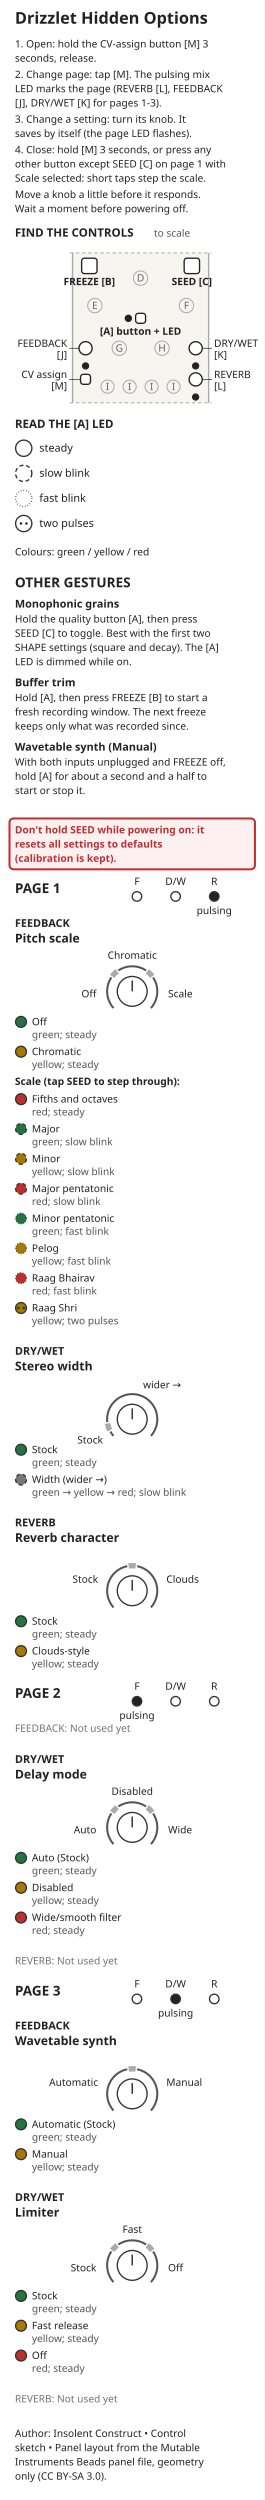
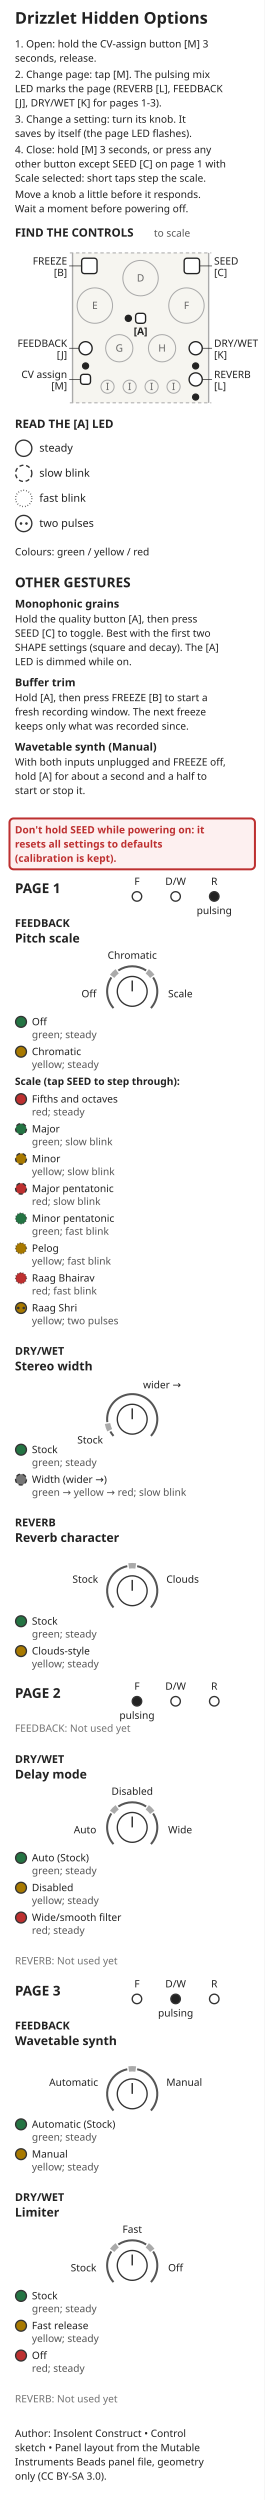
<svg xmlns="http://www.w3.org/2000/svg" width="390" height="3687.102" viewBox="0 0 390 3687.102" role="img" aria-labelledby="title desc">
  <rect width="100%" height="100%" fill="white" />
  <g font-family="sans-serif" fill="#222">
    <text x="22" y="35" font-size="24" font-weight="bold" fill="#222" text-anchor="start">Drizzlet Hidden Options</text>
    <text x="22" y="70" font-size="15" font-weight="normal" fill="#222" text-anchor="start">1. Open: hold the CV-assign button [M] 3</text>
    <text x="22" y="91" font-size="15" font-weight="normal" fill="#222" text-anchor="start">seconds, release.</text>
    <text x="22" y="115" font-size="15" font-weight="normal" fill="#222" text-anchor="start">2. Change page: tap [M]. The pulsing mix</text>
    <text x="22" y="136" font-size="15" font-weight="normal" fill="#222" text-anchor="start">LED marks the page (REVERB [L], FEEDBACK</text>
    <text x="22" y="157" font-size="15" font-weight="normal" fill="#222" text-anchor="start">[J], DRY/WET [K] for pages 1-3).</text>
    <text x="22" y="181" font-size="15" font-weight="normal" fill="#222" text-anchor="start">3. Change a setting: turn its knob. It</text>
    <text x="22" y="202" font-size="15" font-weight="normal" fill="#222" text-anchor="start">saves by itself (the page LED flashes).</text>
    <text x="22" y="226" font-size="15" font-weight="normal" fill="#222" text-anchor="start">4. Close: hold [M] 3 seconds, or press any</text>
    <text x="22" y="247" font-size="15" font-weight="normal" fill="#222" text-anchor="start">other button except SEED [C] on page 1 with</text>
    <text x="22" y="268" font-size="15" font-weight="normal" fill="#222" text-anchor="start">Scale selected: short taps step the scale.</text>
    <text x="22" y="292" font-size="15" font-weight="normal" fill="#222" text-anchor="start">Move a knob a little before it responds.</text>
    <text x="22" y="313" font-size="15" font-weight="normal" fill="#222" text-anchor="start">Wait a moment before powering off.</text>
    <text x="22" y="349" font-size="17" font-weight="bold" fill="#222" text-anchor="start">FIND THE CONTROLS</text>
    <text x="227" y="349" font-size="15" font-weight="normal" fill="#555" text-anchor="start">to scale</text>
    <rect x="107.0" y="373.0" width="200.7" height="221.1" fill="#f6f5f0" />
    <line x1="103.0" y1="373.0" x2="311.7" y2="373.0" stroke="#aaa" stroke-width="1.5" stroke-dasharray="5 4" />
    <line x1="103.0" y1="594.1" x2="311.7" y2="594.1" stroke="#aaa" stroke-width="1.5" stroke-dasharray="5 4" />
    <line x1="107.0" y1="373.0" x2="107.0" y2="594.1" stroke="#aaa" stroke-width="2" />
    <line x1="307.7" y1="373.0" x2="307.7" y2="594.1" stroke="#aaa" stroke-width="2" />
    <circle cx="158.6" cy="570.3" r="9.7" fill="none" stroke="#aaa" stroke-width="1.5" />
    <text x="158.6" y="575.3" font-size="15" font-weight="normal" fill="#666" text-anchor="middle">I</text>
    <circle cx="191.2" cy="570.3" r="9.7" fill="none" stroke="#aaa" stroke-width="1.5" />
    <text x="191.2" y="575.3" font-size="15" font-weight="normal" fill="#666" text-anchor="middle">I</text>
    <circle cx="223.6" cy="570.3" r="9.7" fill="none" stroke="#aaa" stroke-width="1.5" />
    <text x="223.6" y="575.3" font-size="15" font-weight="normal" fill="#666" text-anchor="middle">I</text>
    <circle cx="256.0" cy="570.3" r="9.7" fill="none" stroke="#aaa" stroke-width="1.5" />
    <text x="256.0" y="575.3" font-size="15" font-weight="normal" fill="#666" text-anchor="middle">I</text>
-     <circle cx="175.9" cy="513.6" r="10.6" fill="none" stroke="#aaa" stroke-width="1.5" />
+     <circle cx="175.9" cy="513.6" r="20.1" fill="none" stroke="#aaa" stroke-width="1.5" />
    <text x="175.9" y="518.6" font-size="15" font-weight="normal" fill="#666" text-anchor="middle">G</text>
-     <circle cx="139.9" cy="450.7" r="10.6" fill="none" stroke="#aaa" stroke-width="1.5" />
+     <circle cx="139.9" cy="450.7" r="26.1" fill="none" stroke="#aaa" stroke-width="1.5" />
    <text x="139.9" y="455.7" font-size="15" font-weight="normal" fill="#666" text-anchor="middle">E</text>
-     <circle cx="275.0" cy="450.7" r="10.6" fill="none" stroke="#aaa" stroke-width="1.5" />
+     <circle cx="275.0" cy="450.7" r="26.1" fill="none" stroke="#aaa" stroke-width="1.5" />
    <text x="275.0" y="455.7" font-size="15" font-weight="normal" fill="#666" text-anchor="middle">F</text>
    <rect x="200.0" y="462.1" width="14.7" height="14.7" rx="4" fill="white" stroke="#222" stroke-width="2" />
    <circle cx="189.3" cy="469.5" r="4.5" fill="#222" stroke="#222" stroke-width="2" />
    <rect x="118.8" y="552.1" width="14.7" height="14.7" rx="4" fill="white" stroke="#222" stroke-width="2" />
-     <circle cx="239.0" cy="513.6" r="10.6" fill="none" stroke="#aaa" stroke-width="1.5" />
+     <circle cx="239.0" cy="513.6" r="20.1" fill="none" stroke="#aaa" stroke-width="1.5" />
    <text x="239.0" y="518.6" font-size="15" font-weight="normal" fill="#666" text-anchor="middle">H</text>
    <circle cx="126.2" cy="513.6" r="9.7" fill="white" stroke="#222" stroke-width="2" />
    <circle cx="288.6" cy="513.6" r="9.7" fill="white" stroke="#222" stroke-width="2" />
    <circle cx="288.6" cy="559.6" r="9.7" fill="white" stroke="#222" stroke-width="2" />
-     <circle cx="207.3" cy="410.2" r="10.6" fill="none" stroke="#aaa" stroke-width="1.5" />
+     <circle cx="207.3" cy="410.2" r="26.1" fill="none" stroke="#aaa" stroke-width="1.5" />
    <text x="207.3" y="415.2" font-size="15" font-weight="normal" fill="#666" text-anchor="middle">D</text>
    <rect x="120.4" y="380.8" width="22.7" height="22.7" rx="4" fill="white" stroke="#222" stroke-width="2" />
    <rect x="271.6" y="380.8" width="22.7" height="22.7" rx="4" fill="white" stroke="#222" stroke-width="2" />
    <circle cx="126.2" cy="539.7" r="4.4" fill="#222" stroke="#222" stroke-width="2" />
    <circle cx="288.5" cy="539.7" r="4.4" fill="#222" stroke="#222" stroke-width="2" />
    <circle cx="288.5" cy="585.6" r="4.4" fill="#222" stroke="#222" stroke-width="2" />
-     <text x="131.7" y="420.5" font-size="15" font-weight="bold" fill="#222" text-anchor="middle">FREEZE [B]</text>
-     <text x="282.9" y="420.5" font-size="15" font-weight="bold" fill="#222" text-anchor="middle">SEED [C]</text>
-     <text x="207.3" y="493.8" font-size="15" font-weight="bold" fill="#222" text-anchor="middle">[A] button + LED</text>
+     <text x="99.0" y="390.2" font-size="15" font-weight="normal" fill="#222" text-anchor="end">FREEZE</text>
+     <text x="99.0" y="407.2" font-size="15" font-weight="normal" fill="#222" text-anchor="end">[B]</text>
+     <line x1="102.0" y1="392.2" x2="120.4" y2="392.2" stroke="#222" stroke-width="1" />
+     <text x="315.7" y="390.2" font-size="15" font-weight="normal" fill="#222" text-anchor="start">SEED</text>
+     <text x="315.7" y="407.2" font-size="15" font-weight="normal" fill="#222" text-anchor="start">[C]</text>
+     <line x1="312.7" y1="392.2" x2="294.3" y2="392.2" stroke="#222" stroke-width="1" />
+     <text x="207.3" y="493.8" font-size="15" font-weight="bold" fill="#222" text-anchor="middle">[A]</text>
    <text x="99.0" y="511.6" font-size="15" font-weight="normal" fill="#222" text-anchor="end">FEEDBACK</text>
    <text x="99.0" y="528.6" font-size="15" font-weight="normal" fill="#222" text-anchor="end">[J]</text>
    <line x1="102.0" y1="513.6" x2="116.6" y2="513.6" stroke="#222" stroke-width="1" />
    <text x="99.0" y="557.5" font-size="15" font-weight="normal" fill="#222" text-anchor="end">CV assign</text>
    <text x="99.0" y="574.5" font-size="15" font-weight="normal" fill="#222" text-anchor="end">[M]</text>
    <line x1="102.0" y1="559.5" x2="118.8" y2="559.5" stroke="#222" stroke-width="1" />
    <text x="315.7" y="511.6" font-size="15" font-weight="normal" fill="#222" text-anchor="start">DRY/WET</text>
    <text x="315.7" y="528.6" font-size="15" font-weight="normal" fill="#222" text-anchor="start">[K]</text>
    <line x1="312.7" y1="513.6" x2="298.2" y2="513.6" stroke="#222" stroke-width="1" />
    <text x="315.7" y="557.6" font-size="15" font-weight="normal" fill="#222" text-anchor="start">REVERB</text>
    <text x="315.7" y="574.6" font-size="15" font-weight="normal" fill="#222" text-anchor="start">[L]</text>
    <line x1="312.7" y1="559.6" x2="298.2" y2="559.6" stroke="#222" stroke-width="1" />
    <text x="22" y="631.102" font-size="17" font-weight="bold" fill="#222" text-anchor="start">READ THE [A] LED</text>
    <circle cx="35" cy="661.102" r="12" fill="white" stroke="#333" stroke-width="2" />
    <text x="58" y="666.102" font-size="16" font-weight="normal" fill="#222" text-anchor="start">steady</text>
    <circle cx="35" cy="698.102" r="12" fill="white" stroke="#333" stroke-width="2" stroke-dasharray="6 4" />
    <text x="58" y="703.102" font-size="16" font-weight="normal" fill="#222" text-anchor="start">slow blink</text>
    <circle cx="35" cy="735.102" r="12" fill="white" stroke="#333" stroke-width="2" stroke-dasharray="1 3" />
    <text x="58" y="740.102" font-size="16" font-weight="normal" fill="#222" text-anchor="start">fast blink</text>
    <circle cx="35" cy="772.102" r="12" fill="white" stroke="#333" stroke-width="2" />
    <circle cx="31" cy="772.102" r="1" fill="#222" stroke="#333" stroke-width="2" />
    <circle cx="39" cy="772.102" r="1" fill="#222" stroke="#333" stroke-width="2" />
    <text x="58" y="777.102" font-size="16" font-weight="normal" fill="#222" text-anchor="start">two pulses</text>
    <text x="22" y="819.102" font-size="15" font-weight="normal" fill="#222" text-anchor="start">Colours: green / yellow / red</text>
    <text x="22" y="866.102" font-size="20" font-weight="bold" fill="#222" text-anchor="start">OTHER GESTURES</text>
    <text x="22" y="896.102" font-size="16" font-weight="bold" fill="#222" text-anchor="start">Monophonic grains</text>
    <text x="22" y="918.102" font-size="15" font-weight="normal" fill="#222" text-anchor="start">Hold the quality button [A], then press</text>
    <text x="22" y="939.102" font-size="15" font-weight="normal" fill="#222" text-anchor="start">SEED [C] to toggle. Best with the first two</text>
    <text x="22" y="960.102" font-size="15" font-weight="normal" fill="#222" text-anchor="start">SHAPE settings (square and decay). The [A]</text>
    <text x="22" y="981.102" font-size="15" font-weight="normal" fill="#222" text-anchor="start">LED is dimmed while on.</text>
    <text x="22" y="1012.102" font-size="16" font-weight="bold" fill="#222" text-anchor="start">Buffer trim</text>
    <text x="22" y="1034.102" font-size="15" font-weight="normal" fill="#222" text-anchor="start">Hold [A], then press FREEZE [B] to start a</text>
    <text x="22" y="1055.102" font-size="15" font-weight="normal" fill="#222" text-anchor="start">fresh recording window. The next freeze</text>
    <text x="22" y="1076.102" font-size="15" font-weight="normal" fill="#222" text-anchor="start">keeps only what was recorded since.</text>
    <text x="22" y="1107.102" font-size="16" font-weight="bold" fill="#222" text-anchor="start">Wavetable synth (Manual)</text>
    <text x="22" y="1129.102" font-size="15" font-weight="normal" fill="#222" text-anchor="start">With both inputs unplugged and FREEZE off,</text>
    <text x="22" y="1150.102" font-size="15" font-weight="normal" fill="#222" text-anchor="start">hold [A] for about a second and a half to</text>
    <text x="22" y="1171.102" font-size="15" font-weight="normal" fill="#222" text-anchor="start">start or stop it.</text>
    <rect x="14" y="1207.102" width="362" height="75" rx="6" fill="#fdf0f0" stroke="#bd3030" stroke-width="3" />
    <text x="22" y="1229.102" font-size="15" font-weight="bold" fill="#bd3030" text-anchor="start">Don't hold SEED while powering on: it</text>
    <text x="22" y="1250.102" font-size="15" font-weight="bold" fill="#bd3030" text-anchor="start">resets all settings to defaults</text>
    <text x="22" y="1271.102" font-size="15" font-weight="bold" fill="#bd3030" text-anchor="start">(calibration is kept).</text>
    <text x="22" y="1317.102" font-size="20" font-weight="bold" fill="#222" text-anchor="start">PAGE 1</text>
    <text x="202" y="1305.102" font-size="15" font-weight="normal" fill="#222" text-anchor="middle">F</text>
    <circle cx="202" cy="1322.102" r="7" fill="white" stroke="#333" stroke-width="2" />
    <text x="259" y="1305.102" font-size="15" font-weight="normal" fill="#222" text-anchor="middle">D/W</text>
    <circle cx="259" cy="1322.102" r="7" fill="white" stroke="#333" stroke-width="2" />
    <text x="316" y="1305.102" font-size="15" font-weight="normal" fill="#222" text-anchor="middle">R</text>
    <circle cx="316" cy="1322.102" r="7" fill="#222" stroke="#333" stroke-width="2" />
    <text x="316" y="1348.102" font-size="15" font-weight="normal" fill="#222" text-anchor="middle">pulsing</text>
    <text x="22" y="1367.102" font-size="16" font-weight="bold" fill="#222" text-anchor="start">FEEDBACK</text>
    <text x="22" y="1390.102" font-size="18" font-weight="bold" fill="#222" text-anchor="start">Pitch scale</text>
    <circle cx="195.0" cy="1462.102" r="22" fill="white" stroke="#333" stroke-width="2" />
    <path d="M 195.0 1462.102 v -16" stroke="#222" stroke-width="2" />
    <path d="M 167.400 1486.745 A 37 37 0 0 1 164.203 1441.595" fill="none" stroke="#555" stroke-width="3" />
    <text x="142.13" y="1470.85" font-size="15" font-weight="normal" fill="#222" text-anchor="end">Off</text>
    <path d="M 174.492 1431.306 A 37 37 0 0 1 215.508 1431.306" fill="none" stroke="#555" stroke-width="3" />
    <text x="195.0" y="1414.1" font-size="15" font-weight="normal" fill="#222" text-anchor="middle">Chromatic</text>
    <path d="M 225.797 1441.595 A 37 37 0 0 1 222.600 1486.745" fill="none" stroke="#555" stroke-width="3" />
    <text x="247.87" y="1470.85" font-size="15" font-weight="normal" fill="#222" text-anchor="start">Scale</text>
    <path d="M 165.412 1439.887 A 37 37 0 0 1 172.784 1432.514" fill="none" stroke="#aaa" stroke-width="8" />
    <path d="M 217.216 1432.514 A 37 37 0 0 1 224.588 1439.887" fill="none" stroke="#aaa" stroke-width="8" />
    <circle cx="31" cy="1507.102" r="8" fill="#247443" stroke="#333" stroke-width="2" />
    <text x="47" y="1512.102" font-size="15" font-weight="normal" fill="#222" text-anchor="start">Off</text>
    <text x="47" y="1531.102" font-size="15" font-weight="normal" fill="#555" text-anchor="start">green; steady</text>
    <circle cx="31" cy="1551.102" r="8" fill="#a87900" stroke="#333" stroke-width="2" />
    <text x="47" y="1556.102" font-size="15" font-weight="normal" fill="#222" text-anchor="start">Chromatic</text>
    <text x="47" y="1575.102" font-size="15" font-weight="normal" fill="#555" text-anchor="start">yellow; steady</text>
    <text x="22" y="1600.102" font-size="15" font-weight="bold" fill="#222" text-anchor="start">Scale (tap SEED to step through):</text>
    <circle cx="31" cy="1621.102" r="8" fill="#bd3030" stroke="#333" stroke-width="2" />
    <text x="47" y="1626.102" font-size="15" font-weight="normal" fill="#222" text-anchor="start">Fifths and octaves</text>
    <text x="47" y="1645.102" font-size="15" font-weight="normal" fill="#555" text-anchor="start">red; steady</text>
    <circle cx="31" cy="1665.102" r="8" fill="#247443" stroke="#333" stroke-width="2" stroke-dasharray="6 4" />
    <text x="47" y="1670.102" font-size="15" font-weight="normal" fill="#222" text-anchor="start">Major</text>
    <text x="47" y="1689.102" font-size="15" font-weight="normal" fill="#555" text-anchor="start">green; slow blink</text>
    <circle cx="31" cy="1709.102" r="8" fill="#a87900" stroke="#333" stroke-width="2" stroke-dasharray="6 4" />
    <text x="47" y="1714.102" font-size="15" font-weight="normal" fill="#222" text-anchor="start">Minor</text>
    <text x="47" y="1733.102" font-size="15" font-weight="normal" fill="#555" text-anchor="start">yellow; slow blink</text>
    <circle cx="31" cy="1753.102" r="8" fill="#bd3030" stroke="#333" stroke-width="2" stroke-dasharray="6 4" />
    <text x="47" y="1758.102" font-size="15" font-weight="normal" fill="#222" text-anchor="start">Major pentatonic</text>
    <text x="47" y="1777.102" font-size="15" font-weight="normal" fill="#555" text-anchor="start">red; slow blink</text>
    <circle cx="31" cy="1797.102" r="8" fill="#247443" stroke="#333" stroke-width="2" stroke-dasharray="1 3" />
    <text x="47" y="1802.102" font-size="15" font-weight="normal" fill="#222" text-anchor="start">Minor pentatonic</text>
    <text x="47" y="1821.102" font-size="15" font-weight="normal" fill="#555" text-anchor="start">green; fast blink</text>
    <circle cx="31" cy="1841.102" r="8" fill="#a87900" stroke="#333" stroke-width="2" stroke-dasharray="1 3" />
    <text x="47" y="1846.102" font-size="15" font-weight="normal" fill="#222" text-anchor="start">Pelog</text>
    <text x="47" y="1865.102" font-size="15" font-weight="normal" fill="#555" text-anchor="start">yellow; fast blink</text>
    <circle cx="31" cy="1885.102" r="8" fill="#bd3030" stroke="#333" stroke-width="2" stroke-dasharray="1 3" />
    <text x="47" y="1890.102" font-size="15" font-weight="normal" fill="#222" text-anchor="start">Raag Bhairav</text>
    <text x="47" y="1909.102" font-size="15" font-weight="normal" fill="#555" text-anchor="start">red; fast blink</text>
    <circle cx="31" cy="1929.102" r="8" fill="#a87900" stroke="#333" stroke-width="2" />
    <circle cx="27" cy="1929.102" r="1" fill="#222" stroke="#333" stroke-width="2" />
    <circle cx="35" cy="1929.102" r="1" fill="#222" stroke="#333" stroke-width="2" />
    <text x="47" y="1934.102" font-size="15" font-weight="normal" fill="#222" text-anchor="start">Raag Shri</text>
    <text x="47" y="1953.102" font-size="15" font-weight="normal" fill="#555" text-anchor="start">yellow; two pulses</text>
    <text x="22" y="1998.102" font-size="16" font-weight="bold" fill="#222" text-anchor="start">DRY/WET</text>
    <text x="22" y="2021.102" font-size="18" font-weight="bold" fill="#222" text-anchor="start">Stereo width</text>
    <circle cx="195.0" cy="2093.102" r="22" fill="white" stroke="#333" stroke-width="2" />
    <path d="M 195.0 2093.102 v -16" stroke="#222" stroke-width="2" />
    <path d="M 167.400 2117.745 A 37 37 0 0 1 162.746 2111.232" fill="none" stroke="#555" stroke-width="3" />
    <text x="151.88" y="2128.92" font-size="15" font-weight="normal" fill="#222" text-anchor="end">Stock</text>
    <path d="M 158.250 2097.394 A 37 37 0 1 1 222.600 2117.745" fill="none" stroke="#555" stroke-width="3" />
    <text x="210.98" y="2047.57" font-size="15" font-weight="normal" fill="#222" text-anchor="start">wider →</text>
    <path d="M 161.773 2109.380 A 37 37 0 0 1 158.551 2099.464" fill="none" stroke="#aaa" stroke-width="8" />
    <circle cx="31" cy="2138.102" r="8" fill="#247443" stroke="#333" stroke-width="2" />
    <text x="47" y="2143.102" font-size="15" font-weight="normal" fill="#222" text-anchor="start">Stock</text>
    <text x="47" y="2162.102" font-size="15" font-weight="normal" fill="#555" text-anchor="start">green; steady</text>
    <circle cx="31" cy="2182.102" r="8" fill="#777" stroke="#333" stroke-width="2" stroke-dasharray="6 4" />
    <text x="47" y="2187.102" font-size="15" font-weight="normal" fill="#222" text-anchor="start">Width (wider →)</text>
    <text x="47" y="2206.102" font-size="15" font-weight="normal" fill="#555" text-anchor="start">green → yellow → red; slow blink</text>
    <text x="22" y="2251.102" font-size="16" font-weight="bold" fill="#222" text-anchor="start">REVERB</text>
    <text x="22" y="2274.102" font-size="18" font-weight="bold" fill="#222" text-anchor="start">Reverb character</text>
    <circle cx="195.0" cy="2346.102" r="22" fill="white" stroke="#333" stroke-width="2" />
    <path d="M 195.0 2346.102 v -16" stroke="#222" stroke-width="2" />
    <path d="M 167.400 2370.745 A 37 37 0 0 1 187.725 2309.825" fill="none" stroke="#555" stroke-width="3" />
    <text x="144.72" y="2334.33" font-size="15" font-weight="normal" fill="#222" text-anchor="end">Stock</text>
    <path d="M 202.275 2309.825 A 37 37 0 0 1 222.600 2370.745" fill="none" stroke="#555" stroke-width="3" />
    <text x="245.28" y="2334.33" font-size="15" font-weight="normal" fill="#222" text-anchor="start">Clouds</text>
    <path d="M 189.787 2309.471 A 37 37 0 0 1 200.213 2309.471" fill="none" stroke="#aaa" stroke-width="8" />
    <circle cx="31" cy="2391.102" r="8" fill="#247443" stroke="#333" stroke-width="2" />
    <text x="47" y="2396.102" font-size="15" font-weight="normal" fill="#222" text-anchor="start">Stock</text>
    <text x="47" y="2415.102" font-size="15" font-weight="normal" fill="#555" text-anchor="start">green; steady</text>
    <circle cx="31" cy="2435.102" r="8" fill="#a87900" stroke="#333" stroke-width="2" />
    <text x="47" y="2440.102" font-size="15" font-weight="normal" fill="#222" text-anchor="start">Clouds-style</text>
    <text x="47" y="2459.102" font-size="15" font-weight="normal" fill="#555" text-anchor="start">yellow; steady</text>
    <text x="22" y="2504.102" font-size="20" font-weight="bold" fill="#222" text-anchor="start">PAGE 2</text>
    <text x="202" y="2492.102" font-size="15" font-weight="normal" fill="#222" text-anchor="middle">F</text>
    <circle cx="202" cy="2509.102" r="7" fill="#222" stroke="#333" stroke-width="2" />
    <text x="202" y="2535.102" font-size="15" font-weight="normal" fill="#222" text-anchor="middle">pulsing</text>
    <text x="259" y="2492.102" font-size="15" font-weight="normal" fill="#222" text-anchor="middle">D/W</text>
    <circle cx="259" cy="2509.102" r="7" fill="white" stroke="#333" stroke-width="2" />
    <text x="316" y="2492.102" font-size="15" font-weight="normal" fill="#222" text-anchor="middle">R</text>
    <circle cx="316" cy="2509.102" r="7" fill="white" stroke="#333" stroke-width="2" />
    <text x="22" y="2554.102" font-size="15" font-weight="normal" fill="#737373" text-anchor="start">FEEDBACK: Not used yet</text>
    <text x="22" y="2600.102" font-size="16" font-weight="bold" fill="#222" text-anchor="start">DRY/WET</text>
    <text x="22" y="2623.102" font-size="18" font-weight="bold" fill="#222" text-anchor="start">Delay mode</text>
    <circle cx="195.0" cy="2695.102" r="22" fill="white" stroke="#333" stroke-width="2" />
    <path d="M 195.0 2695.102 v -16" stroke="#222" stroke-width="2" />
    <path d="M 167.400 2719.745 A 37 37 0 0 1 164.203 2674.595" fill="none" stroke="#555" stroke-width="3" />
    <text x="142.13" y="2703.85" font-size="15" font-weight="normal" fill="#222" text-anchor="end">Auto</text>
    <path d="M 174.492 2664.306 A 37 37 0 0 1 215.508 2664.306" fill="none" stroke="#555" stroke-width="3" />
    <text x="195.0" y="2647.1" font-size="15" font-weight="normal" fill="#222" text-anchor="middle">Disabled</text>
    <path d="M 225.797 2674.595 A 37 37 0 0 1 222.600 2719.745" fill="none" stroke="#555" stroke-width="3" />
    <text x="247.87" y="2703.85" font-size="15" font-weight="normal" fill="#222" text-anchor="start">Wide</text>
    <path d="M 165.412 2672.887 A 37 37 0 0 1 172.784 2665.514" fill="none" stroke="#aaa" stroke-width="8" />
    <path d="M 217.216 2665.514 A 37 37 0 0 1 224.588 2672.887" fill="none" stroke="#aaa" stroke-width="8" />
    <circle cx="31" cy="2740.102" r="8" fill="#247443" stroke="#333" stroke-width="2" />
    <text x="47" y="2745.102" font-size="15" font-weight="normal" fill="#222" text-anchor="start">Auto (Stock)</text>
    <text x="47" y="2764.102" font-size="15" font-weight="normal" fill="#555" text-anchor="start">green; steady</text>
    <circle cx="31" cy="2784.102" r="8" fill="#a87900" stroke="#333" stroke-width="2" />
    <text x="47" y="2789.102" font-size="15" font-weight="normal" fill="#222" text-anchor="start">Disabled</text>
    <text x="47" y="2808.102" font-size="15" font-weight="normal" fill="#555" text-anchor="start">yellow; steady</text>
    <circle cx="31" cy="2828.102" r="8" fill="#bd3030" stroke="#333" stroke-width="2" />
    <text x="47" y="2833.102" font-size="15" font-weight="normal" fill="#222" text-anchor="start">Wide/smooth filter</text>
    <text x="47" y="2852.102" font-size="15" font-weight="normal" fill="#555" text-anchor="start">red; steady</text>
    <text x="22" y="2897.102" font-size="15" font-weight="normal" fill="#737373" text-anchor="start">REVERB: Not used yet</text>
    <text x="22" y="2943.102" font-size="20" font-weight="bold" fill="#222" text-anchor="start">PAGE 3</text>
    <text x="202" y="2931.102" font-size="15" font-weight="normal" fill="#222" text-anchor="middle">F</text>
    <circle cx="202" cy="2948.102" r="7" fill="white" stroke="#333" stroke-width="2" />
    <text x="259" y="2931.102" font-size="15" font-weight="normal" fill="#222" text-anchor="middle">D/W</text>
    <circle cx="259" cy="2948.102" r="7" fill="#222" stroke="#333" stroke-width="2" />
    <text x="259" y="2974.102" font-size="15" font-weight="normal" fill="#222" text-anchor="middle">pulsing</text>
    <text x="316" y="2931.102" font-size="15" font-weight="normal" fill="#222" text-anchor="middle">R</text>
    <circle cx="316" cy="2948.102" r="7" fill="white" stroke="#333" stroke-width="2" />
    <text x="22" y="2993.102" font-size="16" font-weight="bold" fill="#222" text-anchor="start">FEEDBACK</text>
    <text x="22" y="3016.102" font-size="18" font-weight="bold" fill="#222" text-anchor="start">Wavetable synth</text>
    <circle cx="195.0" cy="3088.102" r="22" fill="white" stroke="#333" stroke-width="2" />
    <path d="M 195.0 3088.102 v -16" stroke="#222" stroke-width="2" />
    <path d="M 167.400 3112.745 A 37 37 0 0 1 187.725 3051.825" fill="none" stroke="#555" stroke-width="3" />
    <text x="144.72" y="3076.33" font-size="15" font-weight="normal" fill="#222" text-anchor="end">Automatic</text>
    <path d="M 202.275 3051.825 A 37 37 0 0 1 222.600 3112.745" fill="none" stroke="#555" stroke-width="3" />
    <text x="245.28" y="3076.33" font-size="15" font-weight="normal" fill="#222" text-anchor="start">Manual</text>
    <path d="M 189.787 3051.471 A 37 37 0 0 1 200.213 3051.471" fill="none" stroke="#aaa" stroke-width="8" />
    <circle cx="31" cy="3133.102" r="8" fill="#247443" stroke="#333" stroke-width="2" />
    <text x="47" y="3138.102" font-size="15" font-weight="normal" fill="#222" text-anchor="start">Automatic (Stock)</text>
    <text x="47" y="3157.102" font-size="15" font-weight="normal" fill="#555" text-anchor="start">green; steady</text>
    <circle cx="31" cy="3177.102" r="8" fill="#a87900" stroke="#333" stroke-width="2" />
    <text x="47" y="3182.102" font-size="15" font-weight="normal" fill="#222" text-anchor="start">Manual</text>
    <text x="47" y="3201.102" font-size="15" font-weight="normal" fill="#555" text-anchor="start">yellow; steady</text>
    <text x="22" y="3246.102" font-size="16" font-weight="bold" fill="#222" text-anchor="start">DRY/WET</text>
    <text x="22" y="3269.102" font-size="18" font-weight="bold" fill="#222" text-anchor="start">Limiter</text>
    <circle cx="195.0" cy="3341.102" r="22" fill="white" stroke="#333" stroke-width="2" />
    <path d="M 195.0 3341.102 v -16" stroke="#222" stroke-width="2" />
    <path d="M 167.400 3365.745 A 37 37 0 0 1 164.203 3320.595" fill="none" stroke="#555" stroke-width="3" />
    <text x="142.13" y="3349.85" font-size="15" font-weight="normal" fill="#222" text-anchor="end">Stock</text>
    <path d="M 174.492 3310.306 A 37 37 0 0 1 215.508 3310.306" fill="none" stroke="#555" stroke-width="3" />
    <text x="195.0" y="3293.1" font-size="15" font-weight="normal" fill="#222" text-anchor="middle">Fast</text>
    <path d="M 225.797 3320.595 A 37 37 0 0 1 222.600 3365.745" fill="none" stroke="#555" stroke-width="3" />
    <text x="247.87" y="3349.85" font-size="15" font-weight="normal" fill="#222" text-anchor="start">Off</text>
    <path d="M 165.412 3318.887 A 37 37 0 0 1 172.784 3311.514" fill="none" stroke="#aaa" stroke-width="8" />
    <path d="M 217.216 3311.514 A 37 37 0 0 1 224.588 3318.887" fill="none" stroke="#aaa" stroke-width="8" />
    <circle cx="31" cy="3386.102" r="8" fill="#247443" stroke="#333" stroke-width="2" />
    <text x="47" y="3391.102" font-size="15" font-weight="normal" fill="#222" text-anchor="start">Stock</text>
    <text x="47" y="3410.102" font-size="15" font-weight="normal" fill="#555" text-anchor="start">green; steady</text>
    <circle cx="31" cy="3430.102" r="8" fill="#a87900" stroke="#333" stroke-width="2" />
    <text x="47" y="3435.102" font-size="15" font-weight="normal" fill="#222" text-anchor="start">Fast release</text>
    <text x="47" y="3454.102" font-size="15" font-weight="normal" fill="#555" text-anchor="start">yellow; steady</text>
    <circle cx="31" cy="3474.102" r="8" fill="#bd3030" stroke="#333" stroke-width="2" />
    <text x="47" y="3479.102" font-size="15" font-weight="normal" fill="#222" text-anchor="start">Off</text>
    <text x="47" y="3498.102" font-size="15" font-weight="normal" fill="#555" text-anchor="start">red; steady</text>
    <text x="22" y="3543.102" font-size="15" font-weight="normal" fill="#737373" text-anchor="start">REVERB: Not used yet</text>
    <text x="22" y="3594.102" font-size="15" font-weight="normal" fill="#222" text-anchor="start">Author: Insolent Construct • Control</text>
    <text x="22" y="3615.102" font-size="15" font-weight="normal" fill="#222" text-anchor="start">sketch • Panel layout from the Mutable</text>
    <text x="22" y="3636.102" font-size="15" font-weight="normal" fill="#222" text-anchor="start">Instruments Beads panel file, geometry</text>
    <text x="22" y="3657.102" font-size="15" font-weight="normal" fill="#222" text-anchor="start">only (CC BY-SA 3.0).</text>
  </g>
</svg>
